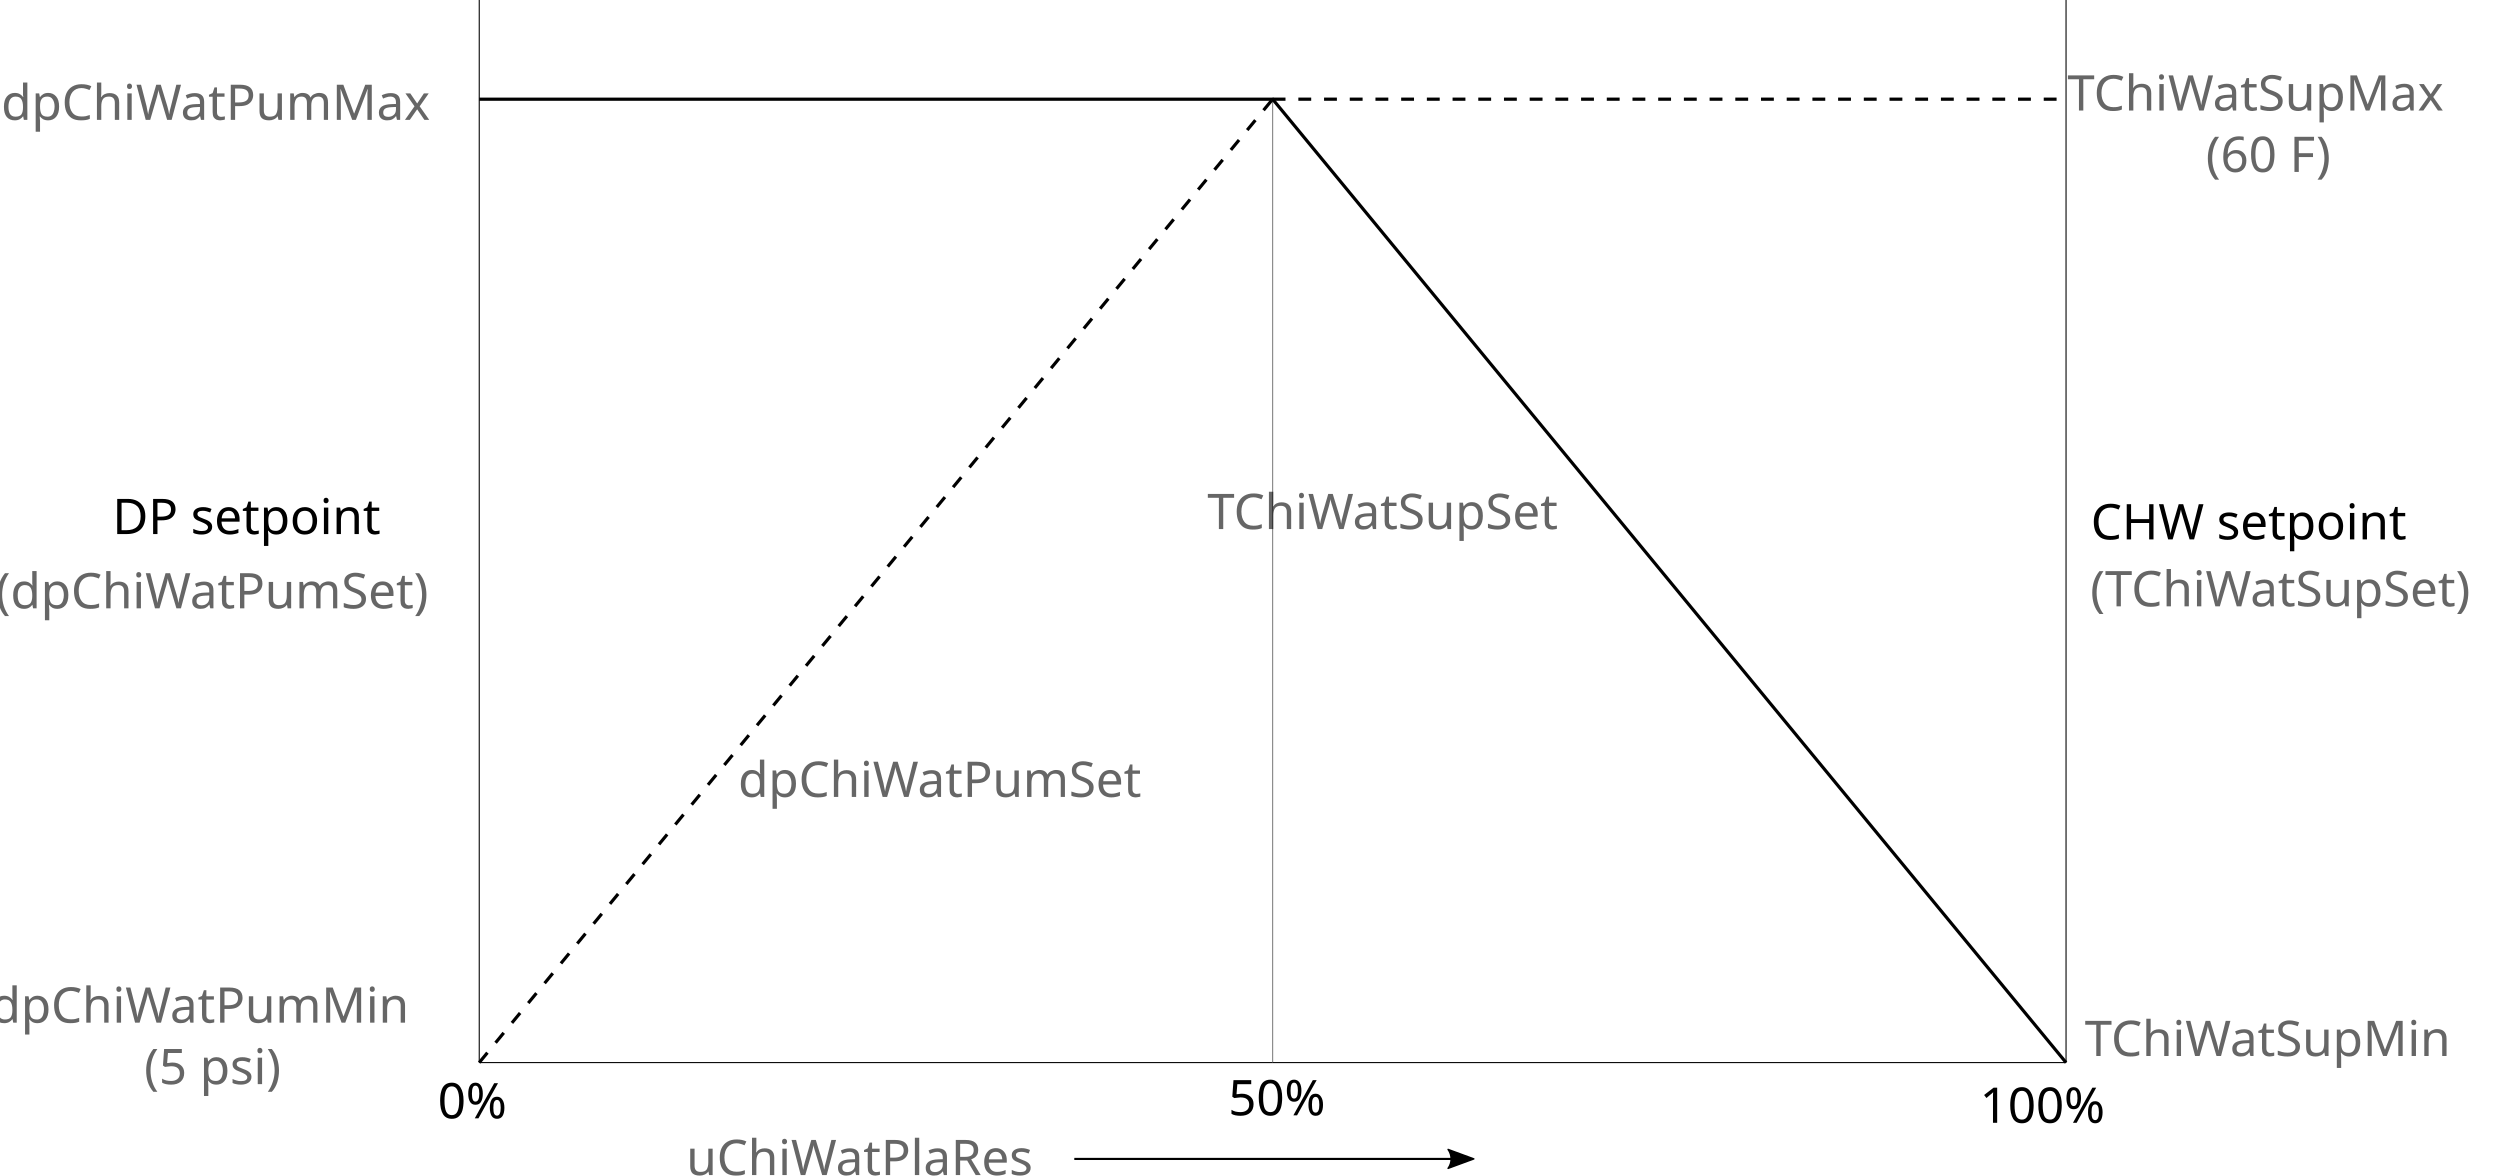
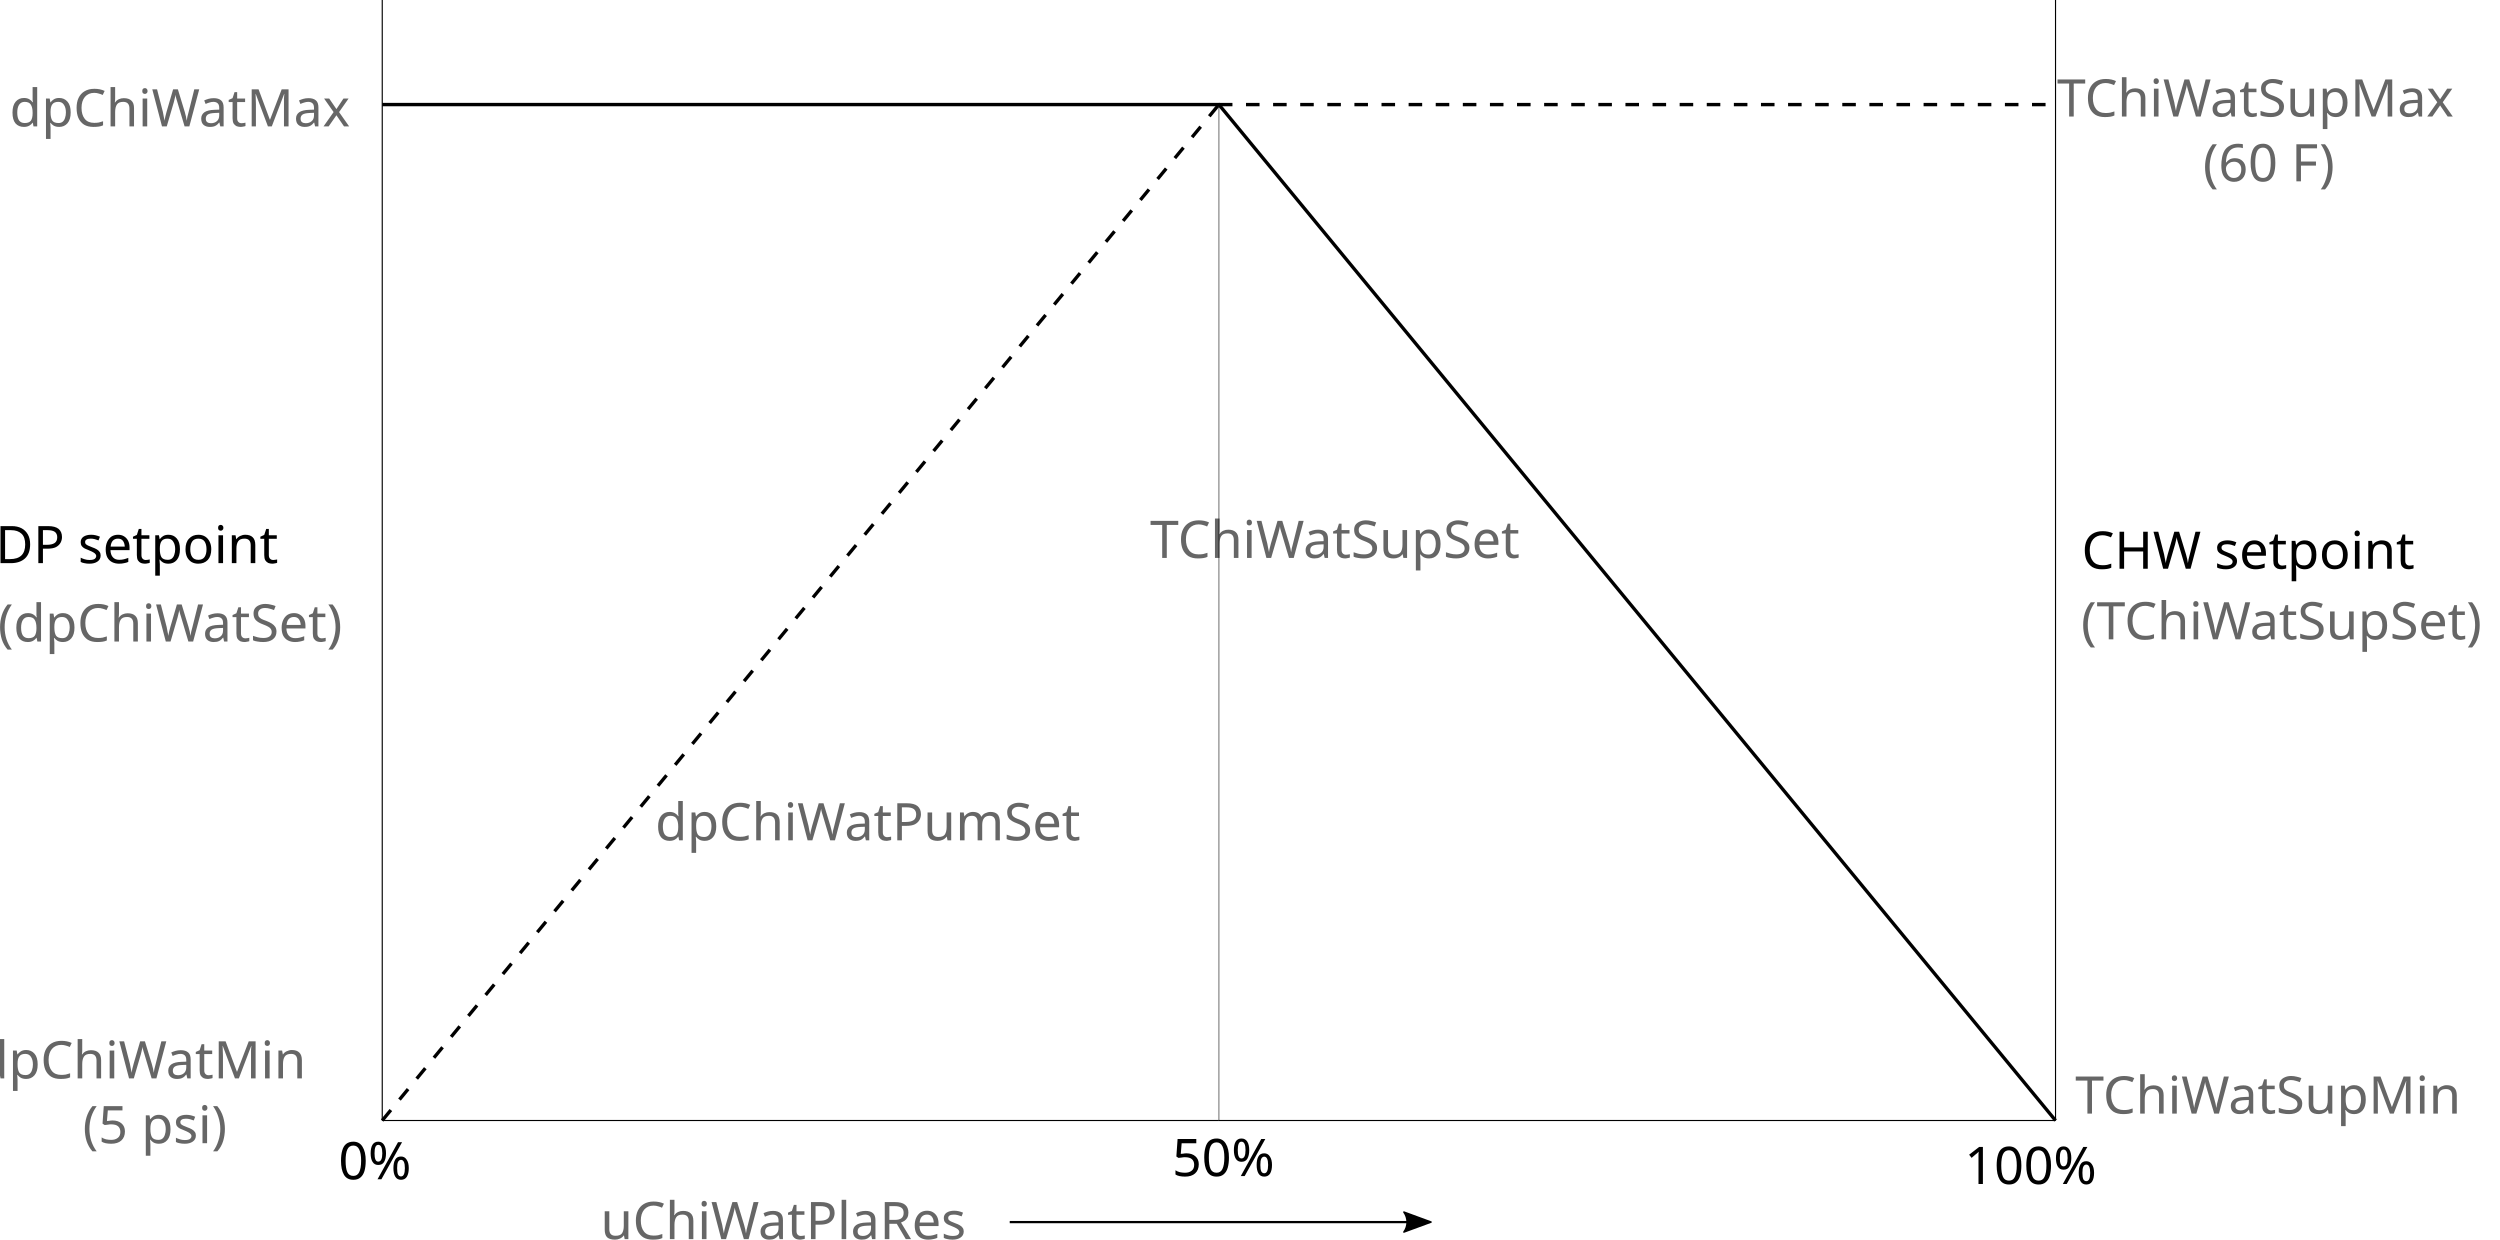
- <svg xmlns="http://www.w3.org/2000/svg" width="233.436mm" height="109.786mm" viewBox="0 0 233.436 109.786" version="1.1" id="svg8">
+ <svg xmlns="http://www.w3.org/2000/svg" width="221.371mm" height="109.767mm" viewBox="0 0 221.371 109.767" version="1.1" id="svg8">
  <defs id="defs2">
    <marker orient="auto" refY="0" refX="0" id="Arrow2Lend" style="overflow:visible">
      <path id="path933" style="fill:#000000;fill-opacity:1;fill-rule:evenodd;stroke:#000000;stroke-width:0.625;stroke-linejoin:round;stroke-opacity:1" d="M 8.719,4.034 -2.207,0.016 8.719,-4.002 c -1.745,2.372 -1.735,5.617 -6e-7,8.035 z" transform="matrix(-1.1,0,0,-1.1,-1.1,0)" />
    </marker>
  </defs>
-   <g id="layer1" transform="translate(15.64446,-54.90625)">
+   <g id="layer1" transform="translate(4.742822,-54.90625)">
    <path style="fill:none;fill-rule:evenodd;stroke:#000000;stroke-width:0.1;stroke-linecap:butt;stroke-linejoin:miter;stroke-miterlimit:4;stroke-dasharray:none;stroke-opacity:1" d="M 29.104,54.906 V 154.125" id="path817" />
    <path style="fill:none;fill-rule:evenodd;stroke:#000000;stroke-width:0.1;stroke-linecap:butt;stroke-linejoin:miter;stroke-miterlimit:4;stroke-dasharray:none;stroke-opacity:1" d="M 29.104,154.125 H 103.188" id="path819" />
    <path style="fill:none;fill-rule:evenodd;stroke:#000000;stroke-width:0.1;stroke-linecap:butt;stroke-linejoin:miter;stroke-miterlimit:4;stroke-dasharray:none;stroke-opacity:1" d="m 103.188,154.125 h 74.083" id="path819-3" />
    <path style="fill:none;fill-rule:evenodd;stroke:#000000;stroke-width:0.1;stroke-linecap:butt;stroke-linejoin:miter;stroke-miterlimit:4;stroke-dasharray:none;stroke-opacity:1" d="M 177.271,154.125 V 54.906" id="path836" />
    <path style="opacity:0.5;fill:none;fill-rule:evenodd;stroke:#000000;stroke-width:0.1;stroke-linecap:butt;stroke-linejoin:miter;stroke-miterlimit:4;stroke-dasharray:none;stroke-opacity:1" d="M 103.188,154.125 V 64.167" id="path838" />
    <path style="fill:none;fill-rule:evenodd;stroke:#000000;stroke-width:0.3;stroke-linecap:butt;stroke-linejoin:miter;stroke-miterlimit:4;stroke-dasharray:1.2, 1.2;stroke-dashoffset:0;stroke-opacity:1" d="M 29.104,154.125 103.188,64.167" id="path840" />
    <path style="fill:none;fill-rule:evenodd;stroke:#000000;stroke-width:0.3;stroke-linecap:butt;stroke-linejoin:miter;stroke-miterlimit:4;stroke-dasharray:1.2, 1.2;stroke-dashoffset:0;stroke-opacity:1" d="m 103.188,64.167 h 74.083" id="path842" />
    <path style="fill:none;fill-rule:evenodd;stroke:#000000;stroke-width:0.3;stroke-linecap:butt;stroke-linejoin:miter;stroke-miterlimit:4;stroke-dasharray:none;stroke-dashoffset:0;stroke-opacity:1" d="M 29.104,64.167 H 103.188 L 177.271,154.125" id="path844" />
    <text xml:space="preserve" style="font-style:normal;font-weight:normal;font-size:4.59px;line-height:125%;font-family:sans-serif;letter-spacing:0px;word-spacing:0px;opacity:0.6;fill:#000000;fill-opacity:1;stroke:none;stroke-width:0.115px;stroke-linecap:butt;stroke-linejoin:miter;stroke-opacity:1" x="53.282" y="129.318" id="text848">
      <tspan id="tspan846" x="53.282" y="129.318" style="stroke-width:0.115px">dpChiWatPumSet</tspan>
    </text>
    <text xml:space="preserve" style="font-style:normal;font-variant:normal;font-weight:normal;font-stretch:normal;font-size:4.59px;line-height:125%;font-family:sans-serif;-inkscape-font-specification:'sans-serif, Normal';font-variant-ligatures:normal;font-variant-caps:normal;font-variant-numeric:normal;font-feature-settings:normal;text-align:start;letter-spacing:0px;word-spacing:0px;writing-mode:lr-tb;text-anchor:start;opacity:0.6;fill:#000000;fill-opacity:1;stroke:none;stroke-width:0.115px;stroke-linecap:butt;stroke-linejoin:miter;stroke-opacity:1" x="97.088" y="104.307" id="text848-8">
      <tspan id="tspan868" x="97.088" y="104.307">TChiWatSupSet</tspan>
    </text>
    <text xml:space="preserve" style="font-style:normal;font-variant:normal;font-weight:normal;font-stretch:normal;font-size:4.59px;line-height:125%;font-family:sans-serif;-inkscape-font-specification:'sans-serif, Normal';font-variant-ligatures:normal;font-variant-caps:normal;font-variant-numeric:normal;font-feature-settings:normal;text-align:start;letter-spacing:0px;word-spacing:0px;writing-mode:lr-tb;text-anchor:start;fill:#000000;fill-opacity:1;stroke:none;stroke-width:0.115px;stroke-linecap:butt;stroke-linejoin:miter;stroke-opacity:1" x="99.045" y="159.046" id="text848-7">
      <tspan id="tspan888" x="99.045" y="159.046">50%</tspan>
    </text>
    <text xml:space="preserve" style="font-style:normal;font-variant:normal;font-weight:normal;font-stretch:normal;font-size:4.59px;line-height:125%;font-family:sans-serif;-inkscape-font-specification:'sans-serif, Normal';font-variant-ligatures:normal;font-variant-caps:normal;font-variant-numeric:normal;font-feature-settings:normal;text-align:start;letter-spacing:0px;word-spacing:0px;writing-mode:lr-tb;text-anchor:start;opacity:0.6;fill:#000000;fill-opacity:1;stroke:none;stroke-width:0.115px;stroke-linecap:butt;stroke-linejoin:miter;stroke-opacity:1" x="48.445" y="164.627" id="text848-8-4">
      <tspan id="tspan908" x="48.445" y="164.627">uChiWatPlaRes</tspan>
    </text>
    <path style="fill:none;fill-rule:evenodd;stroke:#000000;stroke-width:0.2;stroke-linecap:butt;stroke-linejoin:miter;stroke-miterlimit:4;stroke-dasharray:none;stroke-opacity:1;marker-end:url(#Arrow2Lend)" d="M 84.667,163.121 H 121.708" id="path910" />
-     <text xml:space="preserve" style="font-style:normal;font-variant:normal;font-weight:normal;font-stretch:normal;font-size:4.59px;line-height:125%;font-family:sans-serif;-inkscape-font-specification:'sans-serif, Normal';font-variant-ligatures:normal;font-variant-caps:normal;font-variant-numeric:normal;font-feature-settings:normal;text-align:center;letter-spacing:0px;word-spacing:0px;writing-mode:lr-tb;text-anchor:middle;opacity:0.6;fill:#000000;fill-opacity:1;stroke:none;stroke-width:0.115px;stroke-linecap:butt;stroke-linejoin:miter;stroke-opacity:1" x="7.19" y="150.399" id="text848-6">
-       <tspan id="tspan1286" x="7.19" y="150.399">dpChiWatPumMin</tspan>
-       <tspan id="tspan1288" x="7.19" y="156.137">(5 psi)</tspan>
+     <text xml:space="preserve" style="font-style:normal;font-variant:normal;font-weight:normal;font-stretch:normal;font-size:4.59px;line-height:125%;font-family:sans-serif;-inkscape-font-specification:'sans-serif, Normal';font-variant-ligatures:normal;font-variant-caps:normal;font-variant-numeric:normal;font-feature-settings:normal;text-align:center;letter-spacing:0px;word-spacing:0px;writing-mode:lr-tb;text-anchor:middle;opacity:0.6;fill:#000000;fill-opacity:1;stroke:none;stroke-width:0.115px;stroke-linecap:butt;stroke-linejoin:miter;stroke-opacity:1" x="11.953" y="150.399" id="text848-6">
+       <tspan id="tspan1286" x="11.953" y="150.399">dpChiWatMin</tspan>
+       <tspan id="tspan1288" x="11.953" y="156.137">(5 psi)</tspan>
    </text>
-     <text xml:space="preserve" style="font-style:normal;font-variant:normal;font-weight:normal;font-stretch:normal;font-size:4.59px;line-height:125%;font-family:sans-serif;-inkscape-font-specification:'sans-serif, Normal';font-variant-ligatures:normal;font-variant-caps:normal;font-variant-numeric:normal;font-feature-settings:normal;text-align:start;letter-spacing:0px;word-spacing:0px;writing-mode:lr-tb;text-anchor:start;opacity:0.6;fill:#000000;fill-opacity:1;stroke:none;stroke-width:0.115px;stroke-linecap:butt;stroke-linejoin:miter;stroke-opacity:1" x="-15.528" y="66.098" id="text848-6-9">
-       <tspan id="tspan1284" x="-15.528" y="66.098">dpChiWatPumMax</tspan>
+     <text xml:space="preserve" style="font-style:normal;font-variant:normal;font-weight:normal;font-stretch:normal;font-size:4.59px;line-height:125%;font-family:sans-serif;-inkscape-font-specification:'sans-serif, Normal';font-variant-ligatures:normal;font-variant-caps:normal;font-variant-numeric:normal;font-feature-settings:normal;text-align:start;letter-spacing:0px;word-spacing:0px;writing-mode:lr-tb;text-anchor:start;opacity:0.6;fill:#000000;fill-opacity:1;stroke:none;stroke-width:0.115px;stroke-linecap:butt;stroke-linejoin:miter;stroke-opacity:1" x="-3.887" y="66.098" id="text848-6-9">
+       <tspan id="tspan1284" x="-3.887" y="66.098">dpChiWatMax</tspan>
    </text>
    <text xml:space="preserve" style="font-style:normal;font-variant:normal;font-weight:normal;font-stretch:normal;font-size:4.59px;line-height:125%;font-family:sans-serif;-inkscape-font-specification:'sans-serif, Normal';font-variant-ligatures:normal;font-variant-caps:normal;font-variant-numeric:normal;font-feature-settings:normal;text-align:center;letter-spacing:0px;word-spacing:0px;writing-mode:lr-tb;text-anchor:middle;opacity:0.6;fill:#000000;fill-opacity:1;stroke:none;stroke-width:0.115px;stroke-linecap:butt;stroke-linejoin:miter;stroke-opacity:1" x="199.142" y="65.225" id="text848-6-9-0">
      <tspan id="tspan1292" x="199.142" y="65.225">TChiWatSupMax</tspan>
      <tspan id="tspan1294" x="199.142" y="70.962">(60 F)</tspan>
    </text>
    <text xml:space="preserve" style="font-style:normal;font-variant:normal;font-weight:normal;font-stretch:normal;font-size:4.59px;line-height:125%;font-family:sans-serif;-inkscape-font-specification:'sans-serif, Normal';font-variant-ligatures:normal;font-variant-caps:normal;font-variant-numeric:normal;font-feature-settings:normal;text-align:start;letter-spacing:0px;word-spacing:0px;writing-mode:lr-tb;text-anchor:start;opacity:0.6;fill:#000000;fill-opacity:1;stroke:none;stroke-width:0.115px;stroke-linecap:butt;stroke-linejoin:miter;stroke-opacity:1" x="179.014" y="153.51" id="text848-6-9-0-1">
      <tspan id="tspan1290" x="179.014" y="153.51">TChiWatSupMin</tspan>
    </text>
    <text xml:space="preserve" style="font-style:normal;font-variant:normal;font-weight:normal;font-stretch:normal;font-size:4.59px;line-height:125%;font-family:sans-serif;-inkscape-font-specification:'sans-serif, Normal';font-variant-ligatures:normal;font-variant-caps:normal;font-variant-numeric:normal;font-feature-settings:normal;text-align:start;letter-spacing:0px;word-spacing:0px;writing-mode:lr-tb;text-anchor:start;fill:#000000;fill-opacity:1;stroke:none;stroke-width:0.115px;stroke-linecap:butt;stroke-linejoin:miter;stroke-opacity:1" x="179.583" y="105.271" id="text848-6-9-0-1-1">
      <tspan id="tspan1413" x="179.583" y="105.271">CHW setpoint</tspan>
    </text>
    <text xml:space="preserve" style="font-style:normal;font-variant:normal;font-weight:normal;font-stretch:normal;font-size:4.59px;line-height:125%;font-family:sans-serif;-inkscape-font-specification:'sans-serif, Normal';font-variant-ligatures:normal;font-variant-caps:normal;font-variant-numeric:normal;font-feature-settings:normal;text-align:end;letter-spacing:0px;word-spacing:0px;writing-mode:lr-tb;text-anchor:end;fill:#000000;fill-opacity:1;stroke:none;stroke-width:0.115px;stroke-linecap:butt;stroke-linejoin:miter;stroke-opacity:1" x="25.857" y="104.772" id="text848-6-9-0-1-1-0">
      <tspan id="tspan1411" x="25.857" y="104.772">DP setpoint</tspan>
    </text>
    <text xml:space="preserve" style="font-style:normal;font-variant:normal;font-weight:normal;font-stretch:normal;font-size:4.59px;line-height:125%;font-family:sans-serif;-inkscape-font-specification:'sans-serif, Normal';font-variant-ligatures:normal;font-variant-caps:normal;font-variant-numeric:normal;font-feature-settings:normal;text-align:start;letter-spacing:0px;word-spacing:0px;writing-mode:lr-tb;text-anchor:start;fill:#000000;fill-opacity:1;stroke:none;stroke-width:0.115px;stroke-linecap:butt;stroke-linejoin:miter;stroke-opacity:1" x="169.216" y="159.748" id="text848-7-4">
      <tspan id="tspan1361" x="169.216" y="159.748">100%</tspan>
    </text>
    <text xml:space="preserve" style="font-style:normal;font-variant:normal;font-weight:normal;font-stretch:normal;font-size:4.59px;line-height:125%;font-family:sans-serif;-inkscape-font-specification:'sans-serif, Normal';font-variant-ligatures:normal;font-variant-caps:normal;font-variant-numeric:normal;font-feature-settings:normal;text-align:start;letter-spacing:0px;word-spacing:0px;writing-mode:lr-tb;text-anchor:start;fill:#000000;fill-opacity:1;stroke:none;stroke-width:0.115px;stroke-linecap:butt;stroke-linejoin:miter;stroke-opacity:1" x="25.235" y="159.329" id="text848-7-4-3">
      <tspan id="tspan1381" x="25.235" y="159.329">0%</tspan>
    </text>
-     <text xml:space="preserve" style="font-style:normal;font-variant:normal;font-weight:normal;font-stretch:normal;font-size:4.59px;line-height:125%;font-family:sans-serif;-inkscape-font-specification:'sans-serif, Normal';font-variant-ligatures:normal;font-variant-caps:normal;font-variant-numeric:normal;font-feature-settings:normal;text-align:start;letter-spacing:0px;word-spacing:0px;writing-mode:lr-tb;text-anchor:start;opacity:0.6;fill:#000000;fill-opacity:1;stroke:none;stroke-width:0.115px;stroke-linecap:butt;stroke-linejoin:miter;stroke-opacity:1" x="-16.039" y="111.709" id="text848-69">
-       <tspan id="tspan1407" x="-16.039" y="111.709">(dpChiWatPumSet)</tspan>
+     <text xml:space="preserve" style="font-style:normal;font-variant:normal;font-weight:normal;font-stretch:normal;font-size:4.59px;line-height:125%;font-family:sans-serif;-inkscape-font-specification:'sans-serif, Normal';font-variant-ligatures:normal;font-variant-caps:normal;font-variant-numeric:normal;font-feature-settings:normal;text-align:start;letter-spacing:0px;word-spacing:0px;writing-mode:lr-tb;text-anchor:start;opacity:0.6;fill:#000000;fill-opacity:1;stroke:none;stroke-width:0.115px;stroke-linecap:butt;stroke-linejoin:miter;stroke-opacity:1" x="-4.926" y="111.709" id="text848-69">
+       <tspan id="tspan1407" x="-4.926" y="111.709">(dpChiWatSet)</tspan>
    </text>
    <text xml:space="preserve" style="font-style:normal;font-variant:normal;font-weight:normal;font-stretch:normal;font-size:4.59px;line-height:125%;font-family:sans-serif;-inkscape-font-specification:'sans-serif, Normal';font-variant-ligatures:normal;font-variant-caps:normal;font-variant-numeric:normal;font-feature-settings:normal;text-align:start;letter-spacing:0px;word-spacing:0px;writing-mode:lr-tb;text-anchor:start;opacity:0.6;fill:#000000;fill-opacity:1;stroke:none;stroke-width:0.115px;stroke-linecap:butt;stroke-linejoin:miter;stroke-opacity:1" x="179.532" y="111.519" id="text848-8-3">
      <tspan id="tspan1433" x="179.532" y="111.519">(TChiWatSupSet)</tspan>
    </text>
  </g>
</svg>
